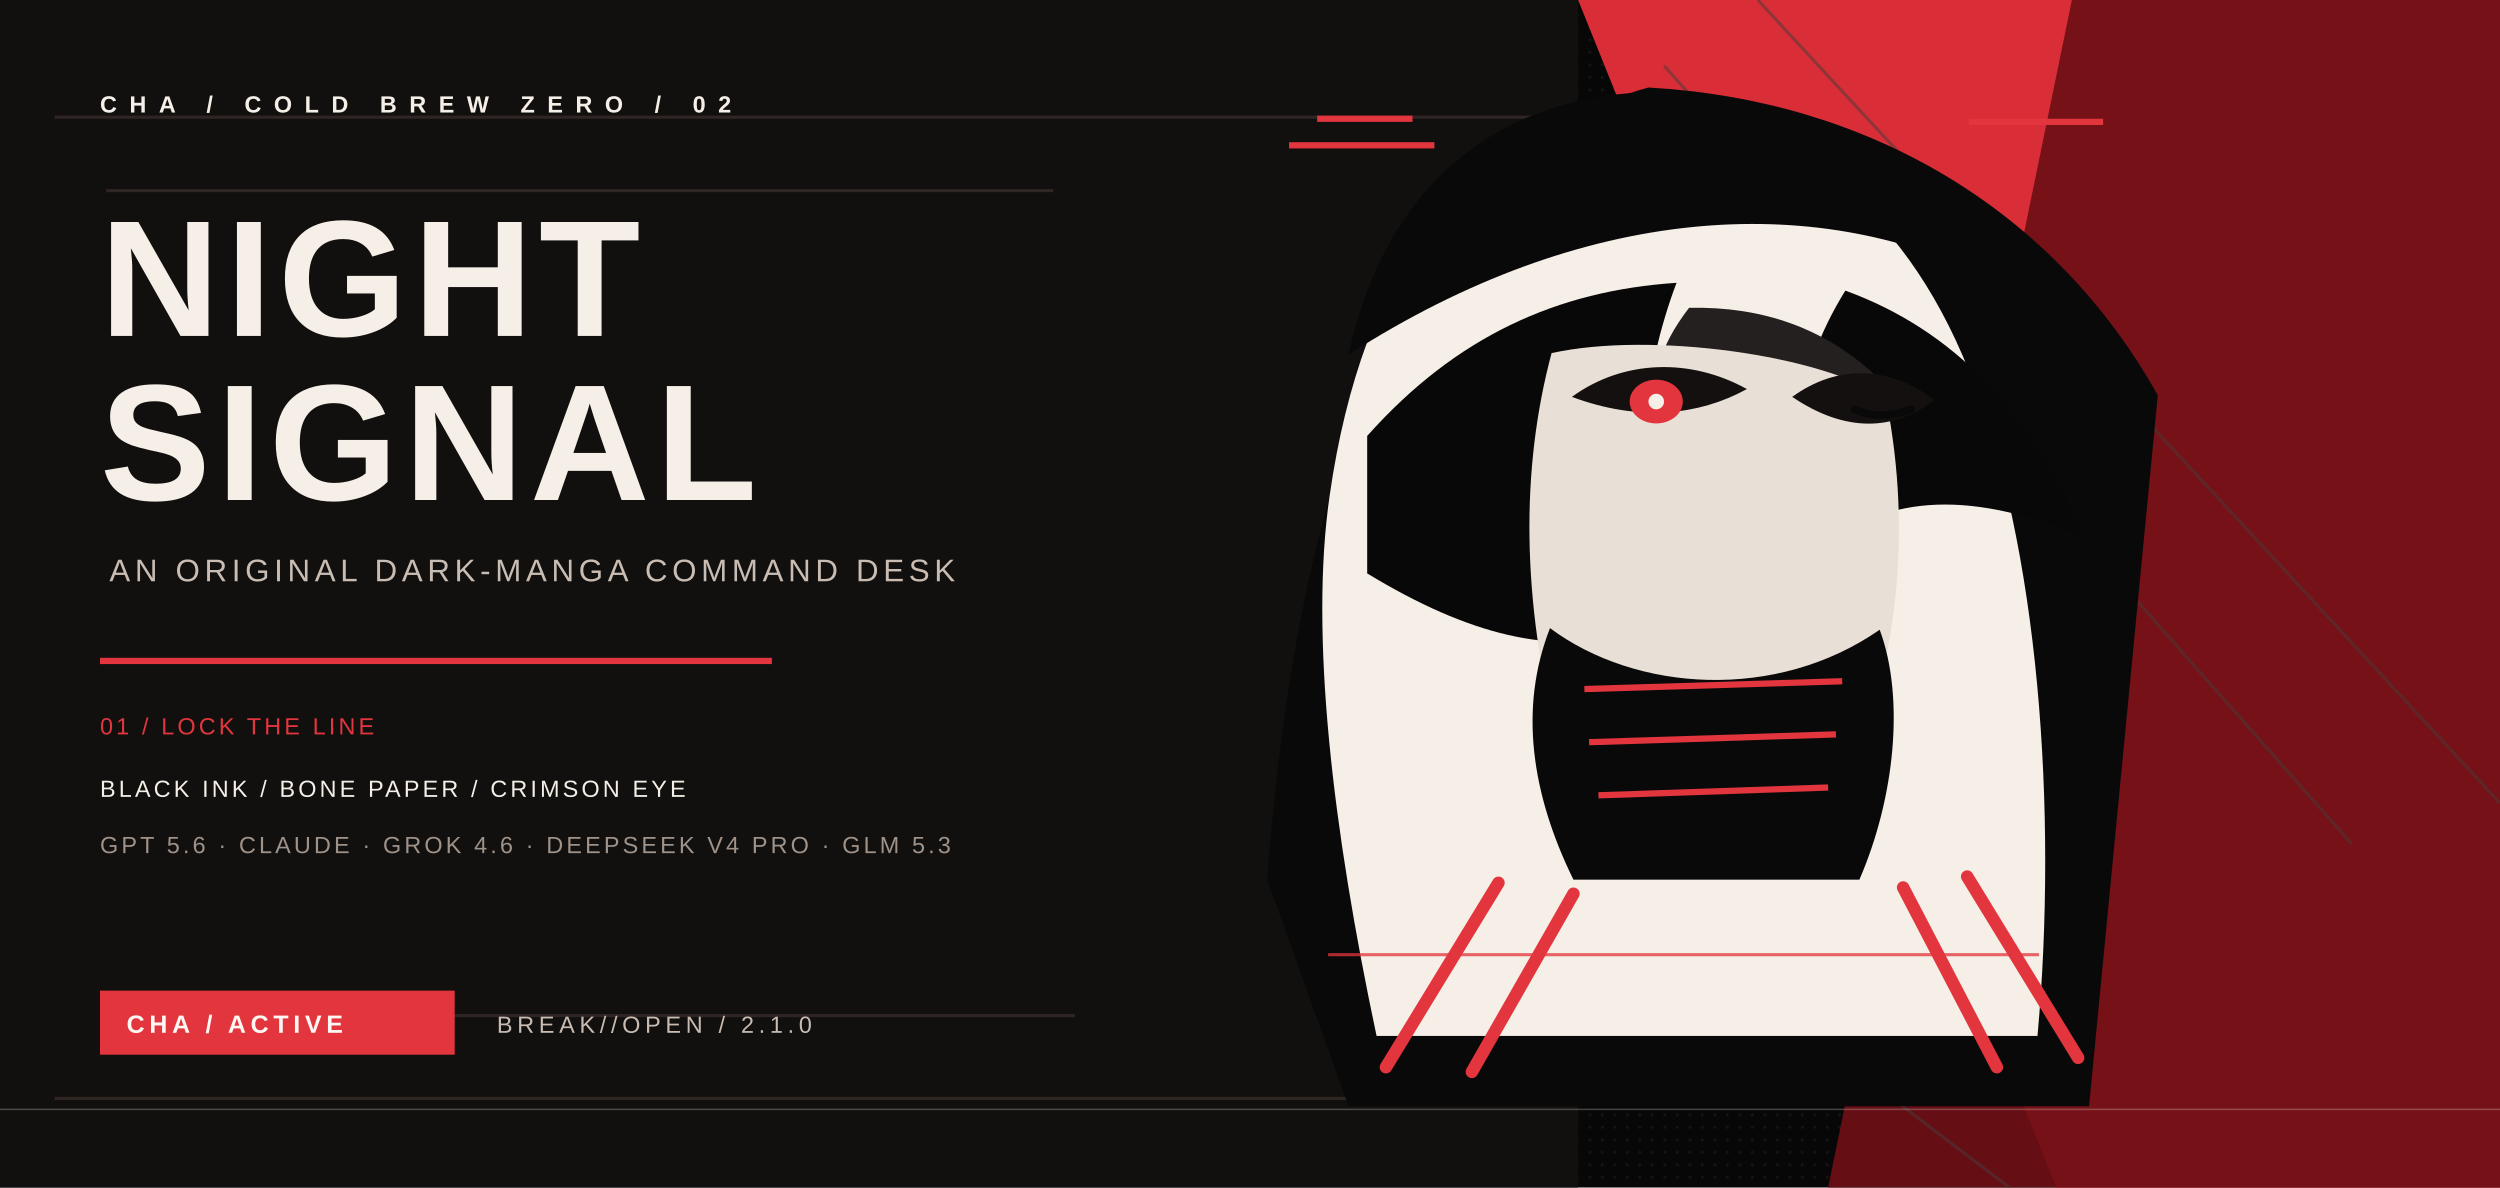
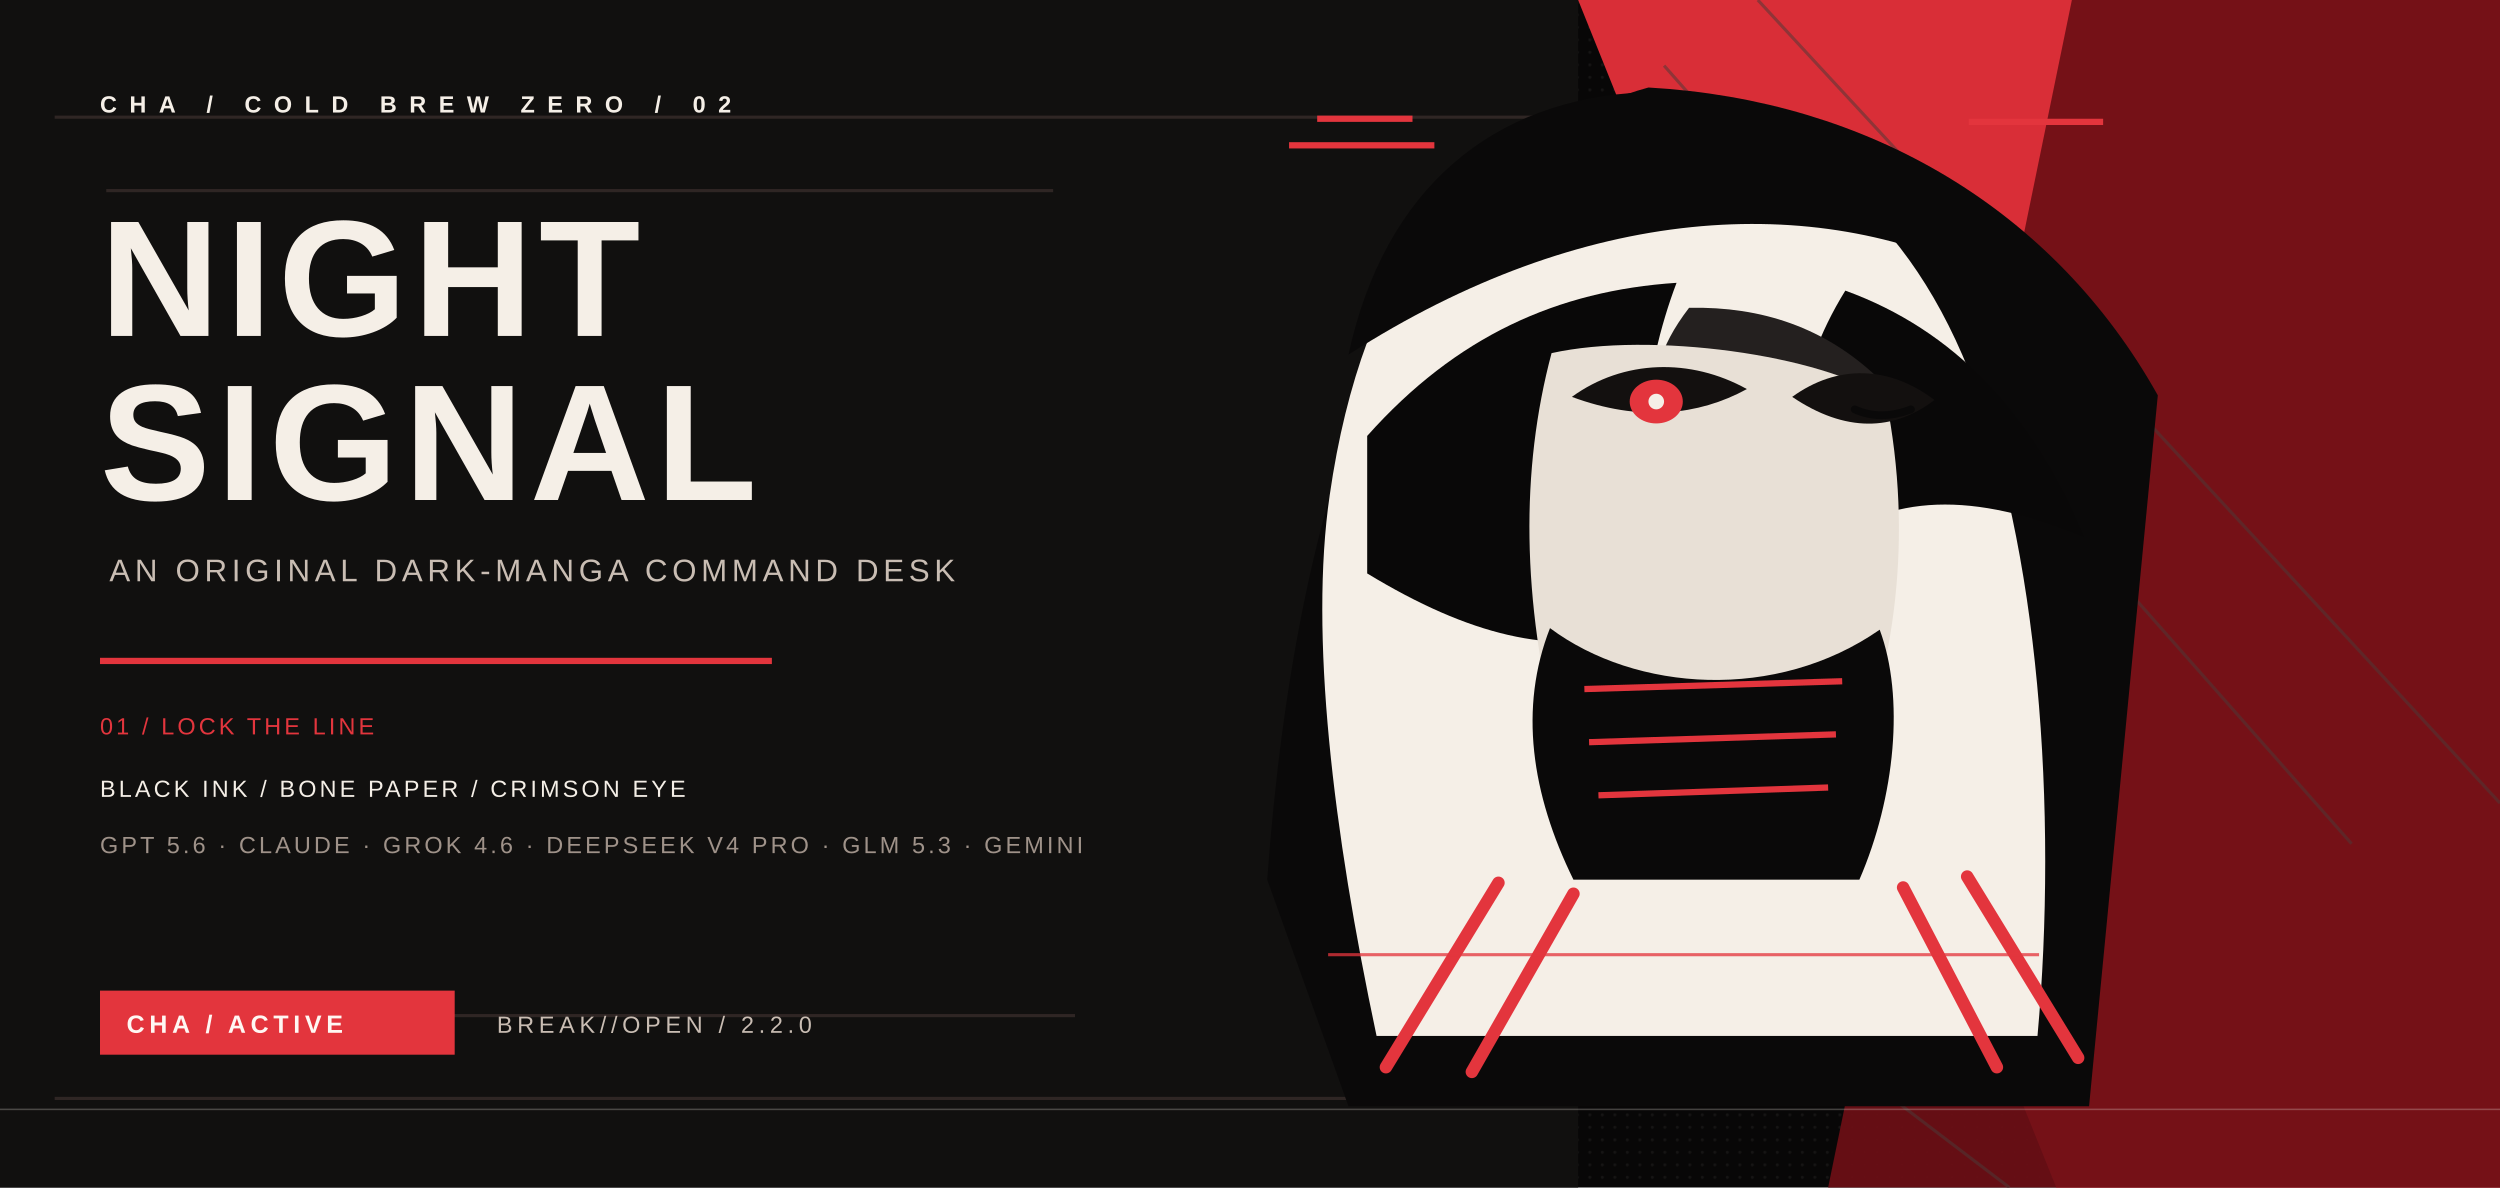
<svg xmlns="http://www.w3.org/2000/svg" viewBox="0 0 1600 760" role="img" aria-labelledby="title desc">
  <defs>
    <pattern id="dots" width="8" height="8" patternUnits="userSpaceOnUse">
      <circle cx="1.5" cy="1.5" r="1" fill="#f5efe7" />
    </pattern>
    <pattern id="lines" width="16" height="16" patternUnits="userSpaceOnUse" patternTransform="rotate(-24)">
      <path d="M0 1h18" stroke="#f5efe7" stroke-width="1" />
    </pattern>
    <linearGradient id="redFade" x1="0" x2="1">
      <stop stop-color="#e3353d" />
      <stop offset="1" stop-color="#660b11" />
    </linearGradient>
  </defs>
  <rect width="1600" height="760" fill="#080707" />
  <path d="M0 0h1600v760H0z" fill="url(#dots)" opacity=".055" />
  <path d="M0 0h1010v760H0z" fill="#11100f" />
  <path d="M1010 0h590v760h-284z" fill="#d92e37" />
  <path d="M1326 0h274v760h-430z" fill="#6d0e15" opacity=".92" />
  <g opacity=".52" fill="none" stroke="#4b3937" stroke-width="2">
    <path d="M35 75h954M35 703h924M68 122h606M68 650h620" />
    <path d="M1065 42l440 498M1125 0l475 514M1010 550l276 210" />
  </g>
  <g fill="#f5efe7" font-family="Arial, Helvetica, sans-serif">
    <text x="64" y="72" font-size="15" font-weight="700" letter-spacing="8">CHA / COLD BREW ZERO / 02</text>
    <text x="64" y="215" font-size="106" font-weight="700" letter-spacing="4">NIGHT</text>
    <text x="64" y="320" font-size="106" font-weight="700" letter-spacing="4">SIGNAL</text>
    <text x="70" y="372" fill="#c9bdb3" font-size="20" letter-spacing="3">AN ORIGINAL DARK-MANGA COMMAND DESK</text>
  </g>
  <rect x="64" y="421" width="430" height="4" fill="#e3353d" />
  <g font-family="Arial, Helvetica, sans-serif" font-size="15" letter-spacing="2">
    <text x="64" y="470" fill="#e3353d">01 / LOCK THE LINE</text>
    <text x="64" y="510" fill="#f5efe7">BLACK INK / BONE PAPER / CRIMSON EYE</text>
-     <text x="64" y="546" fill="#9f9289">GPT 5.6 · CLAUDE · GROK 4.6 · DEEPSEEK V4 PRO · GLM 5.3</text>
+     <text x="64" y="546" fill="#9f9289">GPT 5.6 · CLAUDE · GROK 4.6 · DEEPSEEK V4 PRO · GLM 5.3 · GEMINI</text>
  </g>
  <g transform="translate(803 20)">
    <path d="M252 36c142 8 260 79 326 197l-44 455H60L8 543C27 281 101 77 252 36Z" fill="#0a0909" />
    <path d="M238 48C135 64 69 151 48 297c-13 89 2 214 30 346h423c13-144 1-314-44-426C414 110 339 54 238 48Z" fill="#f5efe7" />
    <path d="M60 207C83 101 152 43 250 39c83 0 163 38 218 118-110-54-257-47-408 50Z" fill="#0a0909" />
    <path d="M72 259C129 195 194 166 270 161c-21 55-30 130-28 225-52 13-104 1-170-39Z" fill="#090808" />
    <path d="M378 166c69 25 120 78 153 158-71-30-125-28-167 6-25-54-20-109 14-164Z" fill="#090808" />
    <path d="M278 177c47-1 87 13 120 44-51 18-82 41-93 69-45-28-67-61-27-113Z" fill="#24201f" />
    <path d="M190 206c-20 75-19 158 4 249 39 39 113 57 188 22 27-71 40-151 22-242-41-28-151-43-214-29Z" fill="#e8e0d6" />
    <path d="M203 234c33-24 76-25 112-5-31 17-69 21-112 5Z" fill="#13100f" />
    <path d="M344 234c29-21 62-20 91 2-26 20-57 21-91-2Z" fill="#13100f" />
    <ellipse cx="257" cy="237" rx="17" ry="14" fill="#e3353d" />
    <ellipse cx="257" cy="237" rx="5" ry="5" fill="#f5efe7" />
    <path d="M384 242c11 5 23 5 36 0" fill="none" stroke="#0a0909" stroke-width="5" stroke-linecap="round" />
    <path d="M189 382c55 41 145 47 211 1 16 43 10 107-13 160H204c-27-55-35-110-15-161Z" fill="#0a0909" />
    <path d="M211 421l165-5M214 455l158-5M220 489l147-5" stroke="#e3353d" stroke-width="4" />
    <path d="M156 545l-72 118M204 552l-65 114M415 548l60 115M456 541l71 116" fill="none" stroke="#e3353d" stroke-width="8" stroke-linecap="round" />
    <path d="M40 56h61M22 73h93M457 58h86" stroke="#e3353d" stroke-width="4" />
    <path d="M47 591h455" stroke="#e3353d" stroke-width="2" opacity=".76" />
  </g>
  <g transform="translate(64 634)">
    <rect width="227" height="41" fill="#e3353d" />
    <text x="17" y="27" fill="#fff7f3" font-family="Arial, Helvetica, sans-serif" font-size="16" font-weight="700" letter-spacing="3">CHA / ACTIVE</text>
-     <text x="254" y="27" fill="#c9bdb3" font-family="Arial, Helvetica, sans-serif" font-size="15" letter-spacing="3">BREAK//OPEN / 2.1.0</text>
+     <text x="254" y="27" fill="#c9bdb3" font-family="Arial, Helvetica, sans-serif" font-size="15" letter-spacing="3">BREAK//OPEN / 2.2.0</text>
  </g>
  <path d="M0 710h1600" stroke="#f5efe7" stroke-width="1" opacity=".25" />
</svg>
